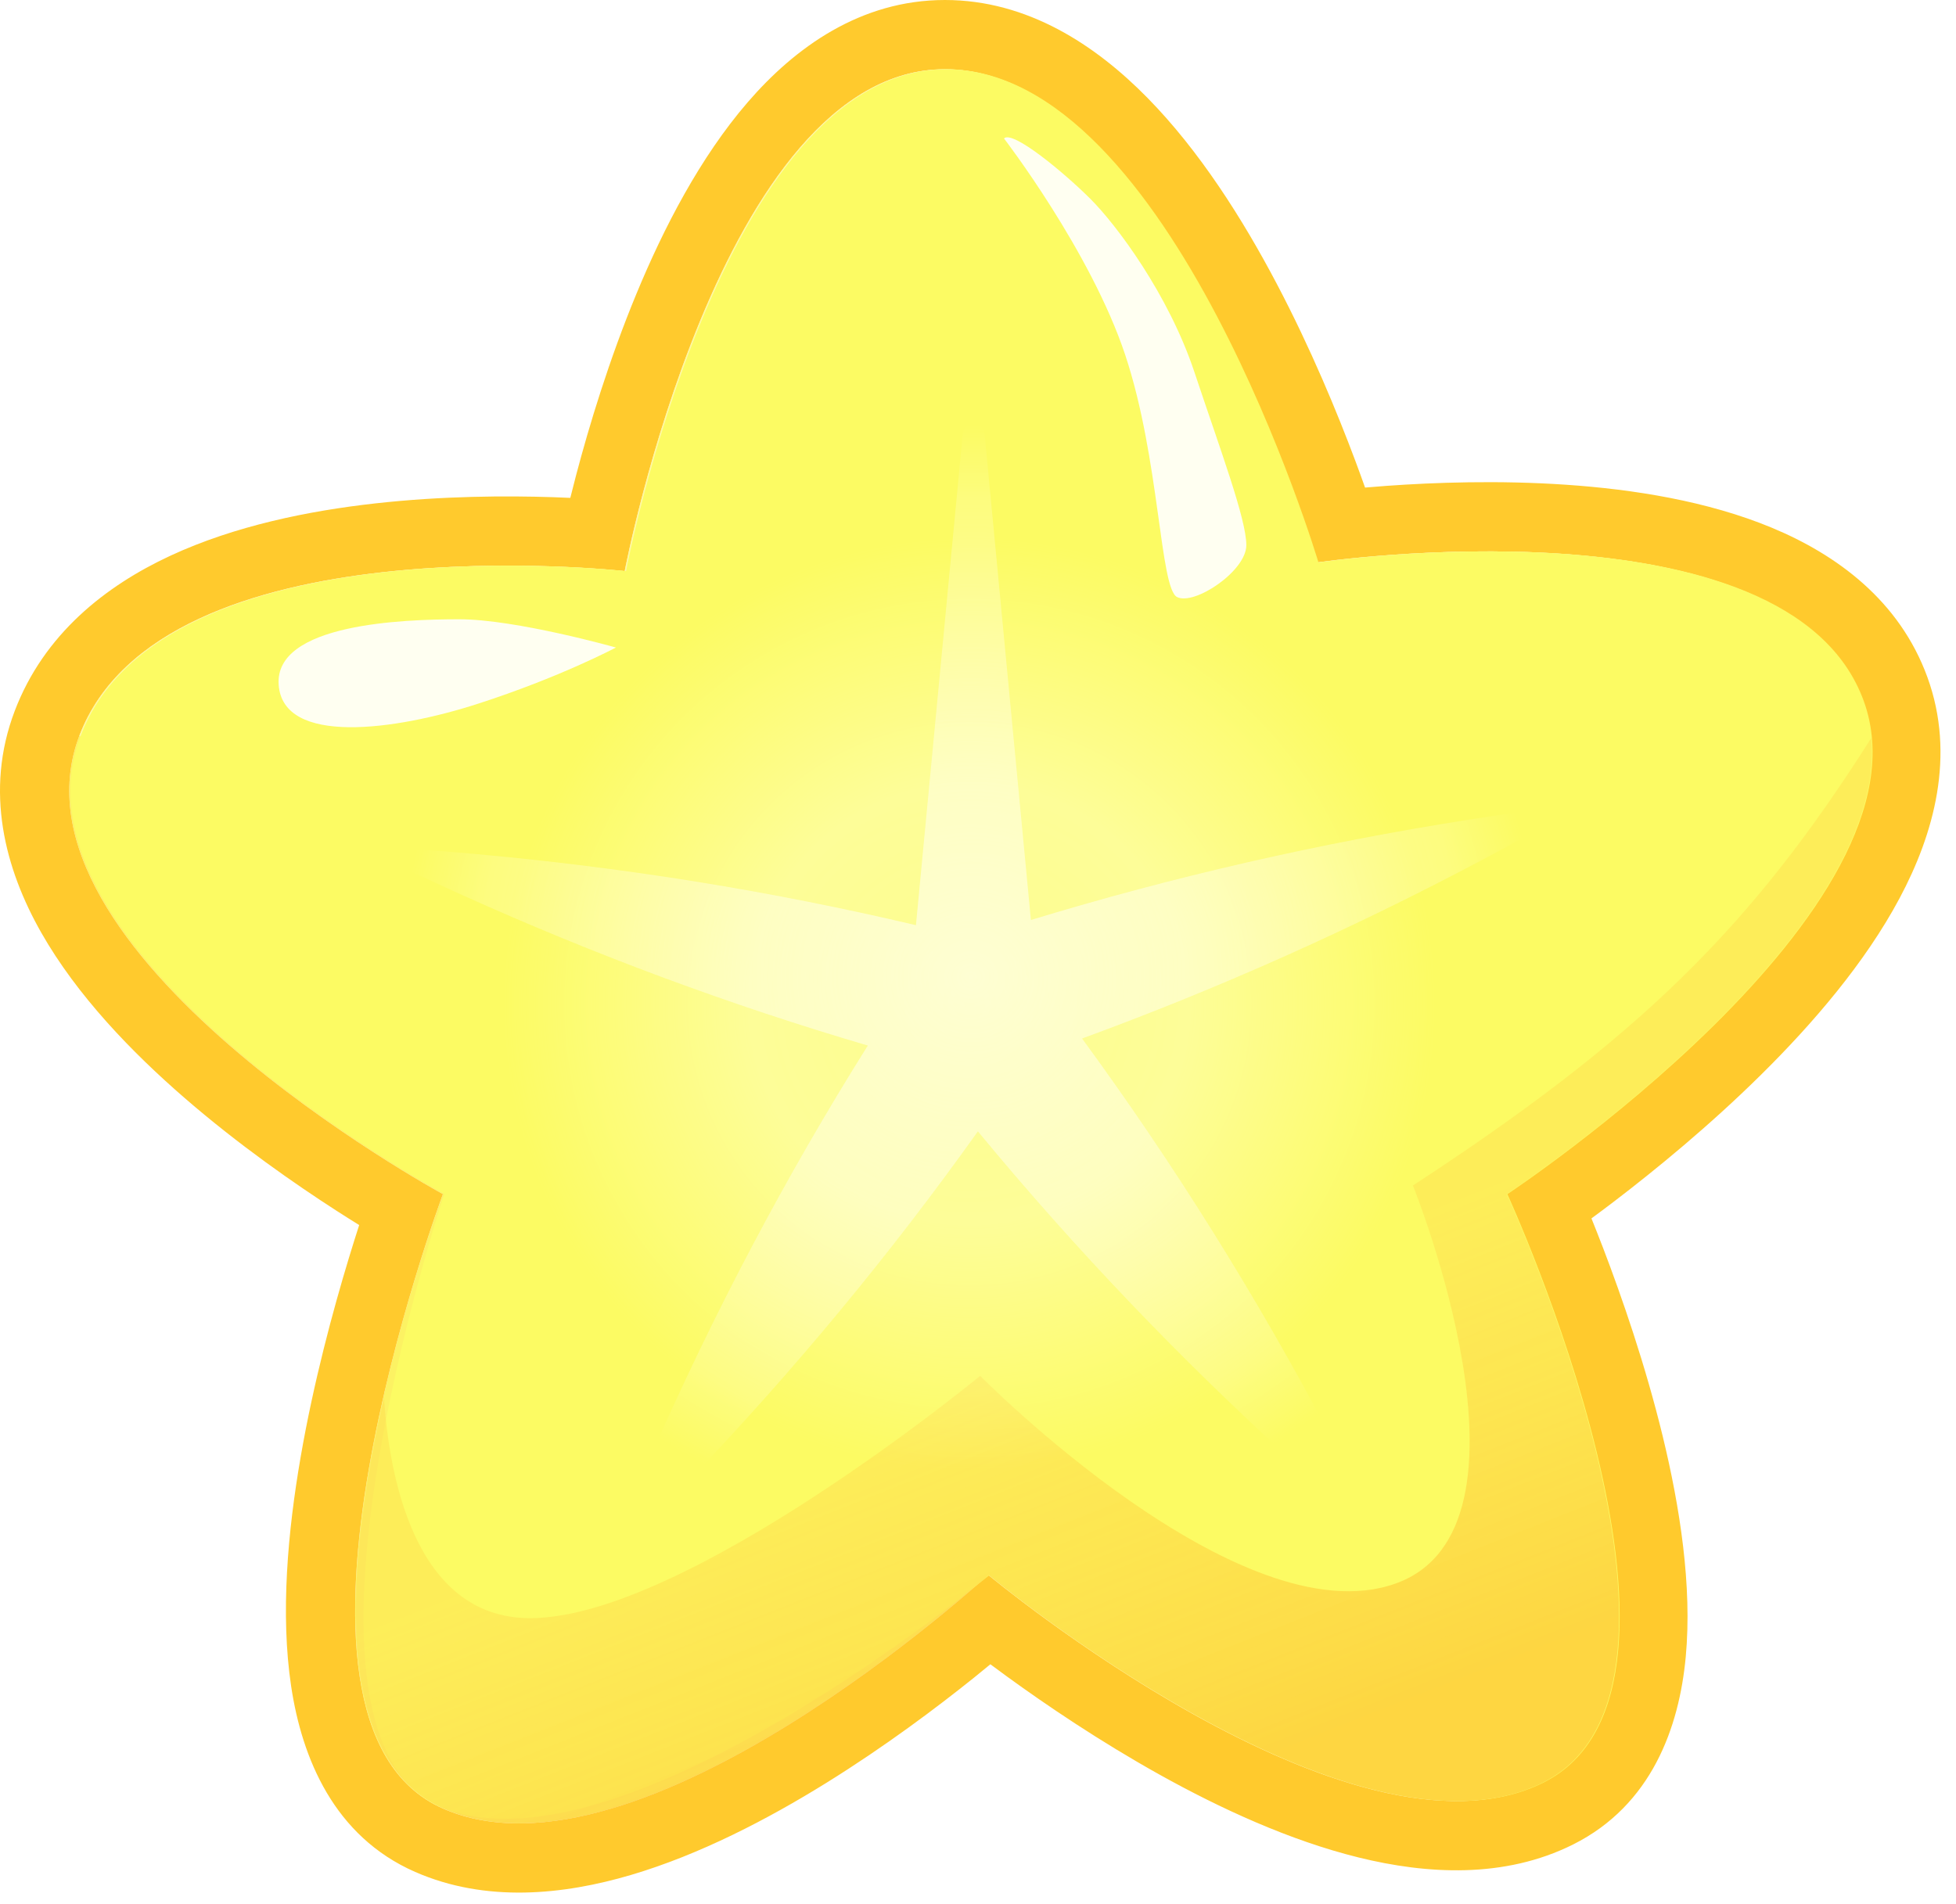
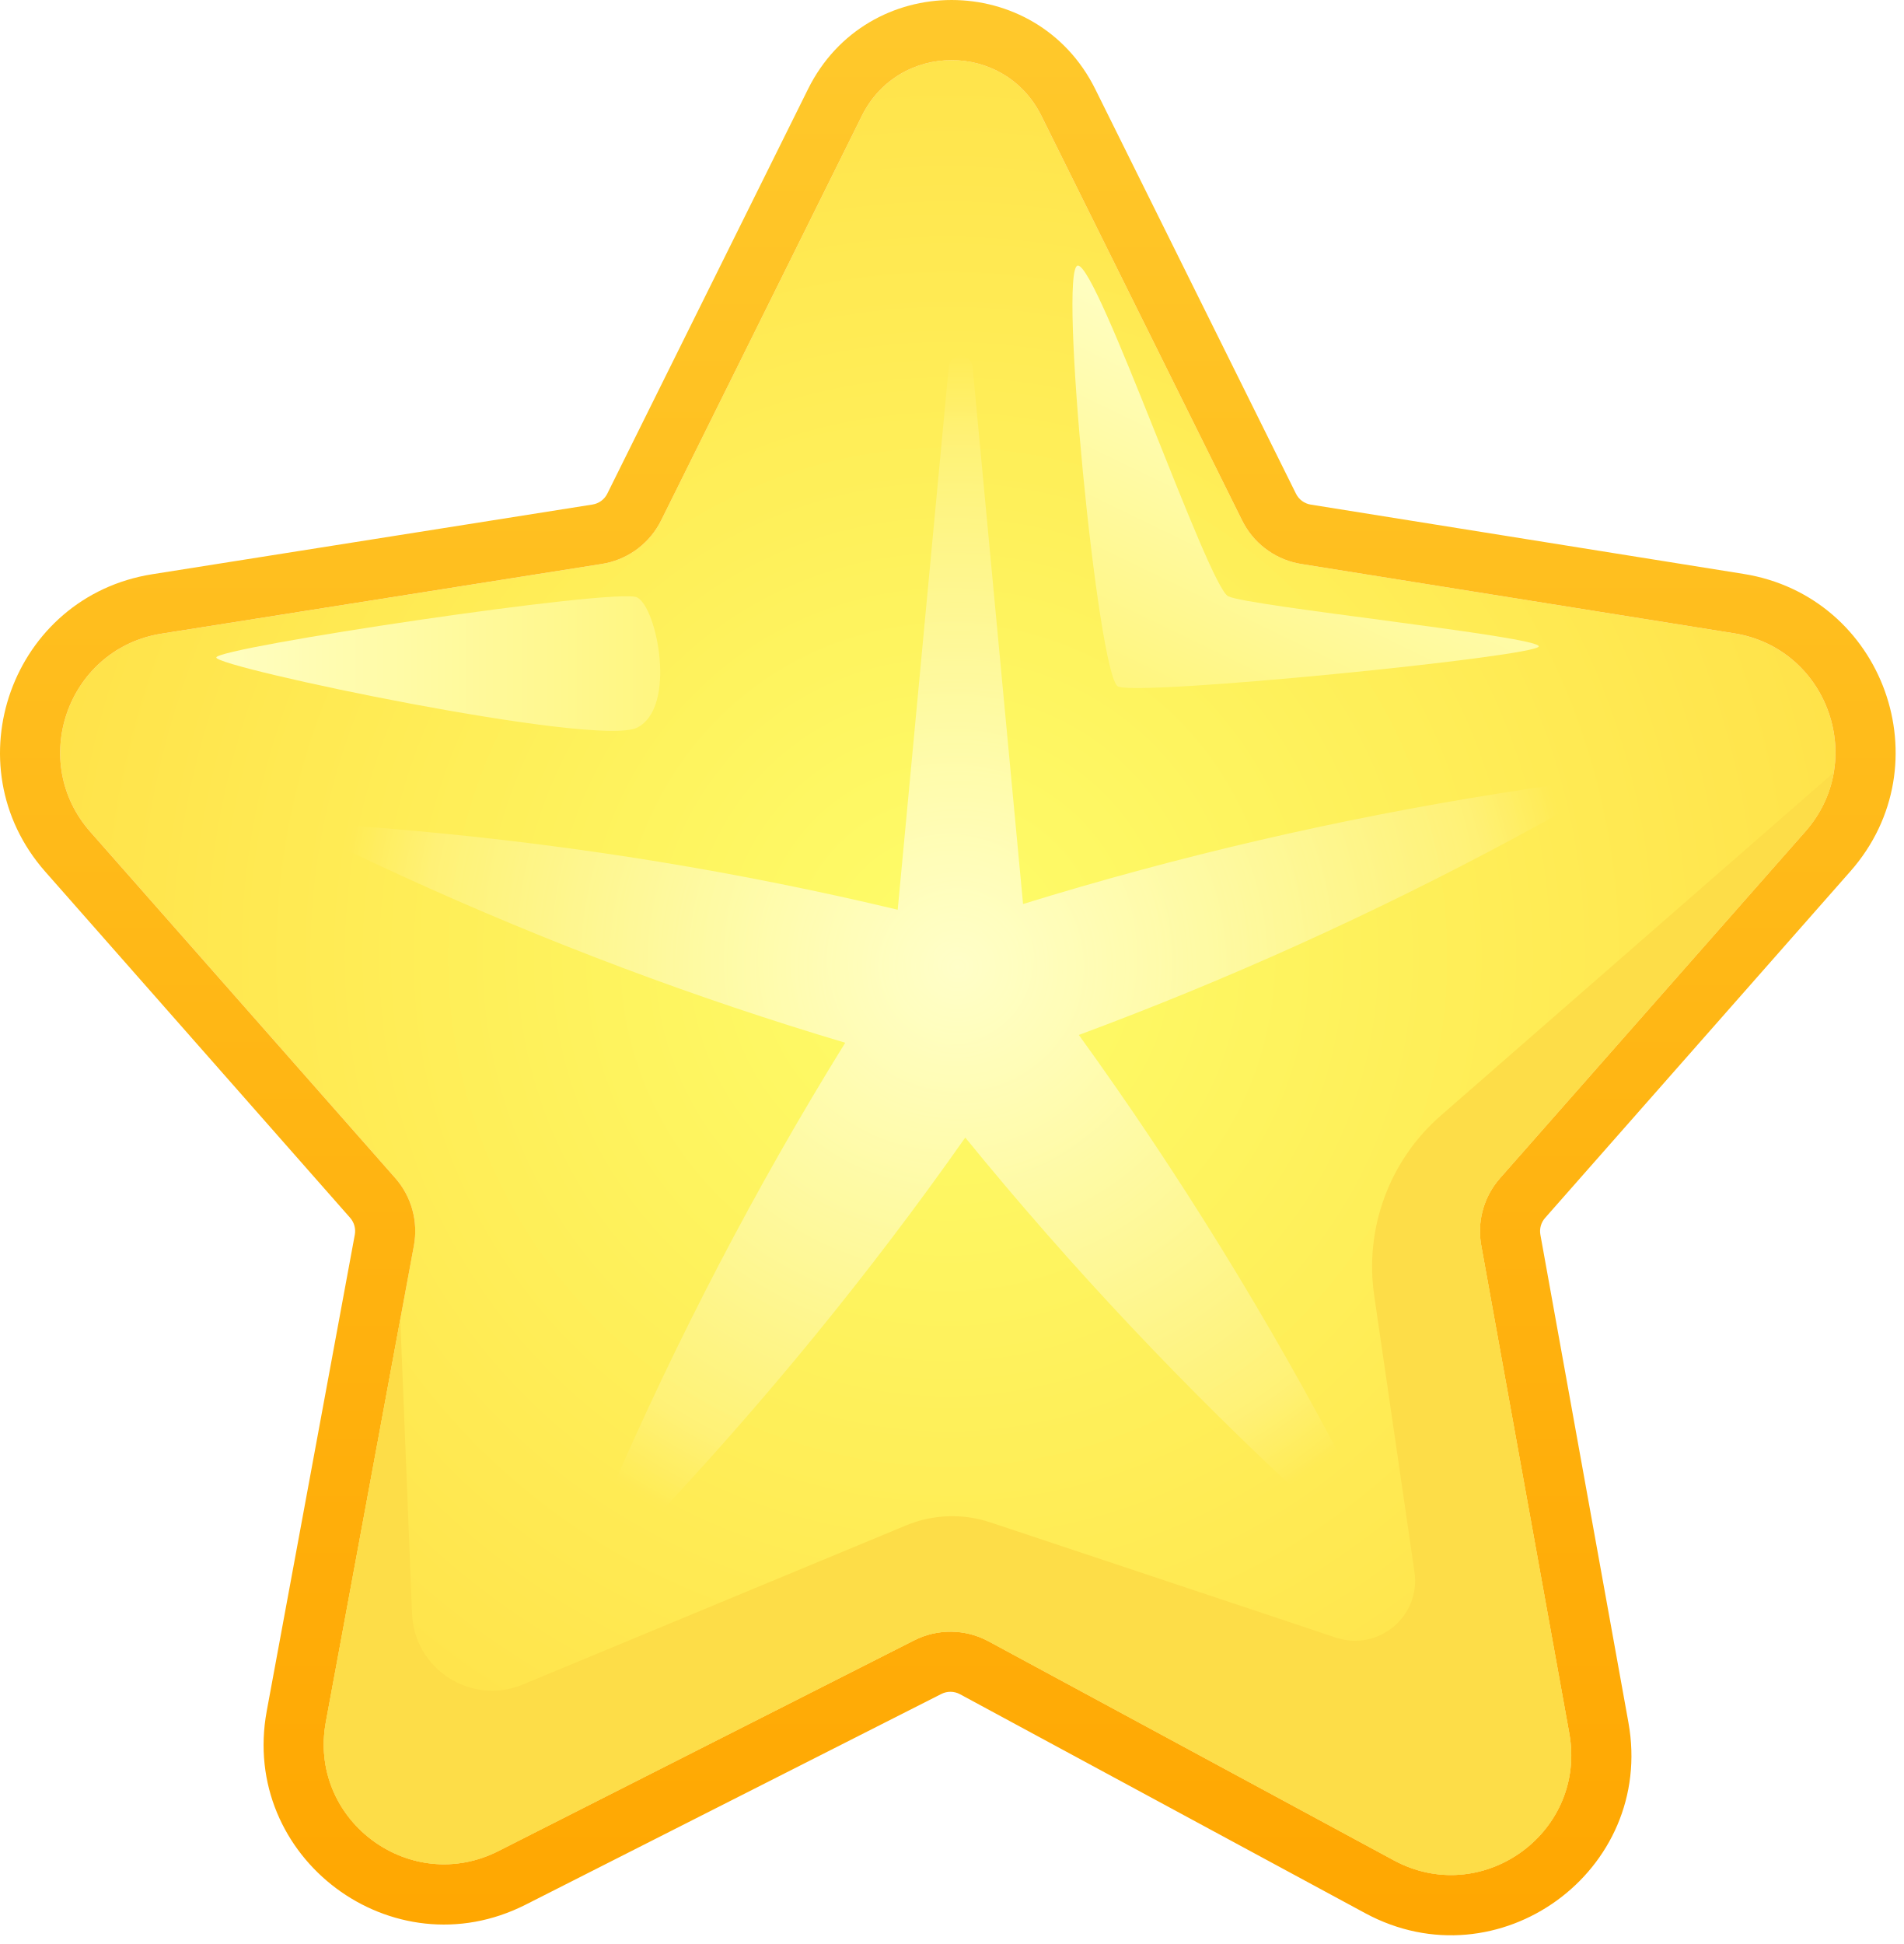
- <svg xmlns="http://www.w3.org/2000/svg" width="113" height="110" viewBox="0 0 113 110" fill="none">
-   <path d="M54.59 4C41.59 4 36.09 33 36.09 33C36.09 33 9.351 30 4.589 42.5C-0.172 55 25.59 69 25.59 69C25.59 69 14.177 99.5 25.59 104.5C37.002 109.5 57.09 91 57.09 91C57.09 91 78.09 108.5 89.09 103C100.089 97.5 87.002 69 87.002 69C87.002 69 111.953 52.5 107.589 40.5C103.226 28.5 76.09 32.5 76.09 32.5C76.09 32.5 67.59 4 54.59 4Z" fill="#FCF263" />
-   <path d="M54.589 0C59.369 0 63.305 2.615 66.286 5.649C69.3 8.716 71.794 12.663 73.754 16.387C75.733 20.145 77.268 23.874 78.305 26.645C78.51 27.191 78.694 27.703 78.861 28.173C79.251 28.139 79.669 28.105 80.112 28.073C82.838 27.878 86.565 27.742 90.476 28.009C94.343 28.273 98.633 28.944 102.362 30.494C106.101 32.049 109.735 34.694 111.349 39.133C112.994 43.657 111.719 48.193 109.742 51.898C107.746 55.641 104.718 59.155 101.743 62.095C98.738 65.065 95.614 67.615 93.26 69.413C92.789 69.773 92.346 70.103 91.94 70.402C92.148 70.919 92.375 71.491 92.612 72.109C93.702 74.96 95.056 78.866 96.058 82.994C97.045 87.061 97.767 91.642 97.387 95.737C97.008 99.82 95.408 104.313 90.878 106.578C86.91 108.562 82.43 108.301 78.49 107.329C74.492 106.343 70.487 104.488 67.019 102.558C63.524 100.612 60.416 98.5 58.192 96.885C57.845 96.633 57.519 96.392 57.215 96.165C56.923 96.406 56.611 96.663 56.278 96.931C54.135 98.652 51.132 100.913 47.728 103.024C44.35 105.12 40.427 107.163 36.46 108.336C32.546 109.493 28.07 109.954 23.985 108.164C19.29 106.107 17.442 101.58 16.82 97.438C16.191 93.25 16.628 88.476 17.368 84.193C18.119 79.85 19.238 75.711 20.157 72.682C20.367 71.992 20.566 71.357 20.75 70.786C20.354 70.54 19.926 70.272 19.473 69.98C17.036 68.41 13.797 66.156 10.685 63.461C7.61 60.798 4.452 57.528 2.384 53.891C0.3 50.225 -0.917 45.718 0.852 41.076C2.539 36.647 6.092 33.855 9.834 32.115C13.561 30.383 17.827 29.517 21.682 29.087C25.573 28.653 29.268 28.639 31.97 28.729C32.311 28.74 32.637 28.753 32.947 28.768C33.049 28.355 33.161 27.913 33.285 27.446C34.031 24.622 35.178 20.814 36.769 16.971C38.342 13.17 40.442 9.102 43.185 5.92C45.922 2.745 49.713 0 54.589 0ZM54.589 4C41.589 4.001 36.089 33 36.089 33C35.97 32.987 9.34 30.028 4.589 42.5C-0.163 54.975 25.486 68.944 25.589 69C25.562 69.073 14.191 99.506 25.589 104.5C36.98 109.49 57.013 91.07 57.089 91C57.089 91 78.089 108.5 89.089 103C100.089 97.5 87.002 69 87.002 69C87.002 69 111.953 52.5 107.589 40.5C103.225 28.5 76.089 32.5 76.089 32.5C76.071 32.439 67.575 4 54.589 4Z" fill="#FFCA2D" />
-   <path opacity="0.5" d="M54.59 4C41.59 4 36.09 33 36.09 33C36.09 33 9.351 30 4.589 42.5C8.394 46.833 24.002 55.5 48.002 55.5C72.002 55.5 91.727 44.5 107.59 40.5C103.226 28.5 76.09 32.5 76.09 32.5C76.09 32.5 67.59 4 54.59 4Z" fill="#FFFFE2" />
-   <path d="M54.669 4C41.669 4 36.169 33 36.169 33C36.169 33 9.431 30 4.669 42.5C-0.093 55 25.669 69 25.669 69C25.669 69 15.169 100.5 25.669 104.5C36.169 108.5 57.169 91 57.169 91C57.169 91 78.169 108.5 89.169 103C100.169 97.5 87.082 69 87.082 69C87.082 69 112.033 52.5 107.669 40.5C103.306 28.5 76.169 32.5 76.169 32.5C76.169 32.5 67.669 4 54.669 4Z" fill="#FCFB63" />
-   <path d="M108.106 42.638C109.172 54.339 87.146 68.934 87.047 69C87.085 69.084 100.117 97.508 89.134 103C78.143 108.495 57.171 91.031 57.134 91C57.134 91 37.046 109.5 25.634 104.5C18.959 101.576 20.093 89.928 22.184 80.762C22.453 84.952 23.832 93.5 30.626 93.5C39.614 93.5 56.585 79.533 56.626 79.5C56.626 79.5 71.626 94.714 80.626 91.5C89.625 88.286 81.626 68.5 81.626 68.5C94.633 60.007 101.148 53.644 108.106 42.638Z" fill="url(#paint0_linear_153_3636)" />
-   <path d="M26.536 35.783C23.263 35.783 15.851 36.04 16.099 39.566C16.347 43.093 22.807 42.213 27.589 40.671C32.372 39.129 35.583 37.415 35.583 37.415C35.583 37.415 29.809 35.783 26.536 35.783Z" fill="#FFFFF1" />
-   <path d="M69.002 21.5C70.502 26 72.002 30 72.002 31.5C72.002 33 69.002 35 68.002 34.5C67.002 34 67.002 26.5 65.002 20.5C63.002 14.5 58.002 8 58.002 8C58.502 7.5 61.502 10 63.002 11.5C64.502 13 67.503 17 69.002 21.5Z" fill="#FFFFF1" />
-   <path d="M83.002 58C83.002 72.912 70.914 85 56.002 85C41.09 85 29.002 72.912 29.002 58C29.002 43.088 41.09 31 56.002 31C70.914 31 83.002 43.088 83.002 58Z" fill="url(#paint1_radial_153_3636)" />
-   <path d="M56.25 24.492C56.403 24.492 56.551 24.553 56.669 24.661C56.787 24.769 56.866 24.914 56.881 25.066L59.556 53.16C67.79 50.651 76.217 48.72 84.836 47.366C85.963 47.189 87.093 47.023 88.227 46.865C88.38 46.844 88.541 46.865 88.68 46.94C88.819 47.016 88.924 47.137 88.972 47.282C89.02 47.427 89.009 47.586 88.944 47.73C88.878 47.873 88.762 47.986 88.626 48.062C87.625 48.616 86.62 49.161 85.612 49.695C78.096 53.683 70.395 57.119 62.512 60.007C67.822 67.262 72.608 74.923 76.865 82.994C77.424 84.053 77.974 85.12 78.515 86.193C78.584 86.332 78.617 86.49 78.592 86.645C78.567 86.801 78.487 86.939 78.367 87.032C78.247 87.125 78.093 87.168 77.937 87.153C77.78 87.139 77.634 87.067 77.518 86.966C76.613 86.175 75.717 85.377 74.83 84.572C68.213 78.564 62.101 72.163 56.494 65.372C51.435 72.472 45.848 79.22 39.731 85.614C38.903 86.48 38.065 87.339 37.217 88.191C37.108 88.301 36.968 88.383 36.813 88.408C36.657 88.434 36.501 88.402 36.374 88.317C36.248 88.233 36.158 88.101 36.122 87.948C36.086 87.795 36.108 87.635 36.167 87.492C36.628 86.382 37.099 85.278 37.579 84.181C41.21 75.889 45.396 67.968 50.134 60.414C42.181 58.073 34.373 55.176 26.711 51.721C25.671 51.252 24.633 50.772 23.598 50.282C23.458 50.216 23.335 50.11 23.26 49.972C23.185 49.833 23.164 49.674 23.202 49.526C23.241 49.379 23.338 49.251 23.471 49.167C23.604 49.083 23.764 49.051 23.918 49.062C25.06 49.142 26.2 49.234 27.336 49.335C36.02 50.11 44.546 51.485 52.915 53.459L55.619 25.066C55.634 24.914 55.713 24.769 55.831 24.661C55.95 24.553 56.098 24.492 56.25 24.492Z" fill="url(#paint2_radial_153_3636)" />
+ <svg xmlns="http://www.w3.org/2000/svg" width="95" height="97" viewBox="0 0 95 97" fill="none">
+   <path d="M4.507 41.508L19.724 58.781C20.536 59.702 20.88 60.945 20.656 62.152L16.262 85.919C15.359 90.804 20.443 94.608 24.874 92.362L45.625 81.847C46.794 81.255 48.18 81.273 49.334 81.896L69.559 92.823C73.984 95.214 79.21 91.428 78.316 86.479L73.923 62.143C73.706 60.941 74.05 59.705 74.858 58.789L90.097 41.491C93.221 37.945 91.21 32.347 86.543 31.6L64.942 28.142C63.665 27.938 62.566 27.128 61.991 25.97L51.971 5.777C50.133 2.074 44.851 2.074 43.013 5.777L32.995 25.966C32.419 27.127 31.317 27.936 30.037 28.139L8.071 31.616C3.399 32.355 1.38 37.959 4.507 41.508Z" fill="url(#paint0_radial_1566_14947)" />
+   <path d="M40.326 4.444C43.266 -1.481 51.718 -1.481 54.659 4.444L64.678 24.636C64.822 24.926 65.097 25.128 65.417 25.179L87.017 28.637C94.017 29.758 97.034 38.155 92.348 43.474L77.109 60.772C76.907 61.001 76.82 61.31 76.875 61.61L81.268 85.946C82.608 93.369 74.77 99.048 68.133 95.463L47.908 84.536C47.62 84.38 47.273 84.375 46.981 84.523L26.23 95.039C19.584 98.406 11.957 92.7 13.312 85.374L17.707 61.607C17.762 61.305 17.676 60.995 17.473 60.764L2.256 43.491C-2.434 38.166 0.594 29.761 7.602 28.652L29.568 25.175C29.888 25.125 30.164 24.923 30.308 24.632L40.326 4.444ZM51.971 5.778C50.134 2.075 44.851 2.075 43.013 5.778L32.995 25.966L32.881 26.179C32.281 27.225 31.237 27.949 30.038 28.139L8.071 31.616L7.854 31.654C3.337 32.53 1.429 38.014 4.507 41.508L19.724 58.781C20.536 59.702 20.88 60.945 20.657 62.152L16.262 85.919L16.224 86.147C15.517 90.921 20.512 94.572 24.874 92.362L45.625 81.847C46.794 81.255 48.18 81.273 49.334 81.896L69.559 92.824C73.915 95.177 79.046 91.544 78.353 86.71L78.316 86.479L73.922 62.143C73.719 61.016 74.009 59.86 74.712 58.965L74.858 58.789L90.097 41.491C93.172 38 91.271 32.521 86.76 31.638L86.543 31.6L64.942 28.142C63.745 27.951 62.704 27.227 62.105 26.183L61.991 25.97L51.971 5.778Z" fill="url(#paint1_linear_1566_14947)" />
+   <path d="M47.943 17.752C48.087 17.752 48.226 17.81 48.338 17.913C48.449 18.015 48.523 18.154 48.537 18.299L51.057 45.108C58.813 42.713 66.751 40.871 74.871 39.579C75.932 39.41 76.997 39.251 78.064 39.101C78.209 39.081 78.361 39.101 78.491 39.173C78.622 39.245 78.721 39.361 78.766 39.499C78.812 39.637 78.802 39.789 78.74 39.926C78.678 40.062 78.568 40.171 78.441 40.243C77.498 40.772 76.551 41.291 75.602 41.802C68.521 45.606 61.267 48.886 53.841 51.641C58.844 58.564 63.352 65.875 67.362 73.577C67.889 74.588 68.407 75.606 68.916 76.63C68.981 76.762 69.012 76.913 68.989 77.061C68.965 77.209 68.89 77.341 68.777 77.43C68.664 77.519 68.519 77.56 68.371 77.546C68.224 77.532 68.087 77.464 67.977 77.367C67.124 76.612 66.28 75.851 65.445 75.083C59.212 69.35 53.455 63.242 48.173 56.761C43.407 63.536 38.144 69.975 32.382 76.077C31.602 76.903 30.812 77.723 30.014 78.537C29.911 78.641 29.779 78.719 29.633 78.743C29.487 78.768 29.339 78.737 29.22 78.657C29.101 78.576 29.017 78.45 28.983 78.305C28.948 78.159 28.969 78.006 29.025 77.869C29.459 76.81 29.902 75.756 30.355 74.709C33.775 66.797 37.719 59.238 42.181 52.03C34.689 49.796 27.334 47.032 20.117 43.734C19.138 43.287 18.16 42.829 17.185 42.362C17.053 42.298 16.937 42.197 16.866 42.065C16.796 41.933 16.776 41.781 16.812 41.641C16.849 41.499 16.94 41.378 17.065 41.297C17.191 41.217 17.341 41.187 17.486 41.197C18.562 41.274 19.636 41.361 20.706 41.458C28.886 42.197 36.918 43.51 44.801 45.393L47.349 18.299C47.362 18.154 47.437 18.015 47.548 17.913C47.66 17.81 47.799 17.752 47.943 17.752Z" fill="url(#paint2_radial_1566_14947)" />
+   <path d="M91.515 38.548C91.338 39.586 90.879 40.603 90.096 41.491L74.857 58.789C74.049 59.706 73.706 60.941 73.923 62.143L78.315 86.479C79.208 91.428 73.984 95.214 69.559 92.824L49.334 81.896C48.18 81.273 46.793 81.255 45.624 81.847L24.874 92.362C20.443 94.607 15.358 90.804 16.261 85.92L19.976 65.826L20.564 80.516C20.675 83.298 23.523 85.118 26.094 84.052L45.223 76.111C46.559 75.557 48.049 75.504 49.421 75.961L66.674 81.712C68.793 82.418 70.914 80.643 70.591 78.432L68.581 64.645C68.091 61.283 69.34 57.902 71.9 55.668L91.515 38.548Z" fill="#FDDD48" />
+   <path d="M31.794 29.808C30.794 29.308 10.794 32.308 10.794 32.808C10.794 33.307 29.794 37.308 31.794 36.308C33.794 35.308 32.794 30.308 31.794 29.808Z" fill="url(#paint3_linear_1566_14947)" />
+   <path d="M53.794 13.252C54.794 13.252 60.294 29.252 61.294 29.752C62.294 30.252 76.794 31.752 76.794 32.252C76.794 32.752 56.794 34.752 55.794 34.252C54.794 33.752 52.794 13.252 53.794 13.252Z" fill="url(#paint4_linear_1566_14947)" />
  <defs>
-     <linearGradient id="paint0_linear_153_3636" x1="54.546" y1="81" x2="64.046" y2="105" gradientUnits="userSpaceOnUse">
-       <stop stop-color="#FFD044" stop-opacity="0.3" />
-       <stop offset="1" stop-color="#FFB120" stop-opacity="0.5" />
+     <radialGradient id="paint0_radial_1566_14947" cx="0" cy="0" r="1" gradientUnits="userSpaceOnUse" gradientTransform="translate(47.2944 47.7516) rotate(90) scale(51 50)">
+       <stop stop-color="#FEFD6A" />
+       <stop offset="1" stop-color="#FFE047" />
+     </radialGradient>
+     <linearGradient id="paint1_linear_1566_14947" x1="47.294" y1="-3.248" x2="47.294" y2="98.752" gradientUnits="userSpaceOnUse">
+       <stop stop-color="#FFCA2D" />
+       <stop offset="1" stop-color="#FFA600" />
    </linearGradient>
-     <radialGradient id="paint1_radial_153_3636" cx="0" cy="0" r="1" gradientUnits="userSpaceOnUse" gradientTransform="translate(56.0022 58) rotate(90) scale(27)">
-       <stop stop-color="#FFFFCD" stop-opacity="0.4" />
-       <stop offset="0.471" stop-color="#FFFFCD" stop-opacity="0.5" />
-       <stop offset="1" stop-color="#FFFFCD" stop-opacity="0" />
-     </radialGradient>
-     <radialGradient id="paint2_radial_153_3636" cx="0" cy="0" r="1" gradientUnits="userSpaceOnUse" gradientTransform="translate(56.0926 56.4545) rotate(90) scale(31.9623 32.9091)">
+     <radialGradient id="paint2_radial_1566_14947" cx="0" cy="0" r="1" gradientUnits="userSpaceOnUse" gradientTransform="translate(47.7944 48.2516) rotate(90) scale(30.5 31)">
      <stop stop-color="#FFFFF0" stop-opacity="0.7" />
      <stop offset="0.861" stop-color="#FFFFF0" stop-opacity="0.2" />
      <stop offset="1" stop-color="#FFFFF0" stop-opacity="0" />
    </radialGradient>
+     <linearGradient id="paint3_linear_1566_14947" x1="10.794" y1="33.109" x2="32.949" y2="33.109" gradientUnits="userSpaceOnUse">
+       <stop stop-color="#FFFEC1" />
+       <stop offset="1" stop-color="#FFF680" />
+     </linearGradient>
+     <linearGradient id="paint4_linear_1566_14947" x1="63.294" y1="18.252" x2="55.794" y2="33.752" gradientUnits="userSpaceOnUse">
+       <stop stop-color="#FFFEC1" />
+       <stop offset="1" stop-color="#FFF680" />
+     </linearGradient>
  </defs>
</svg>
